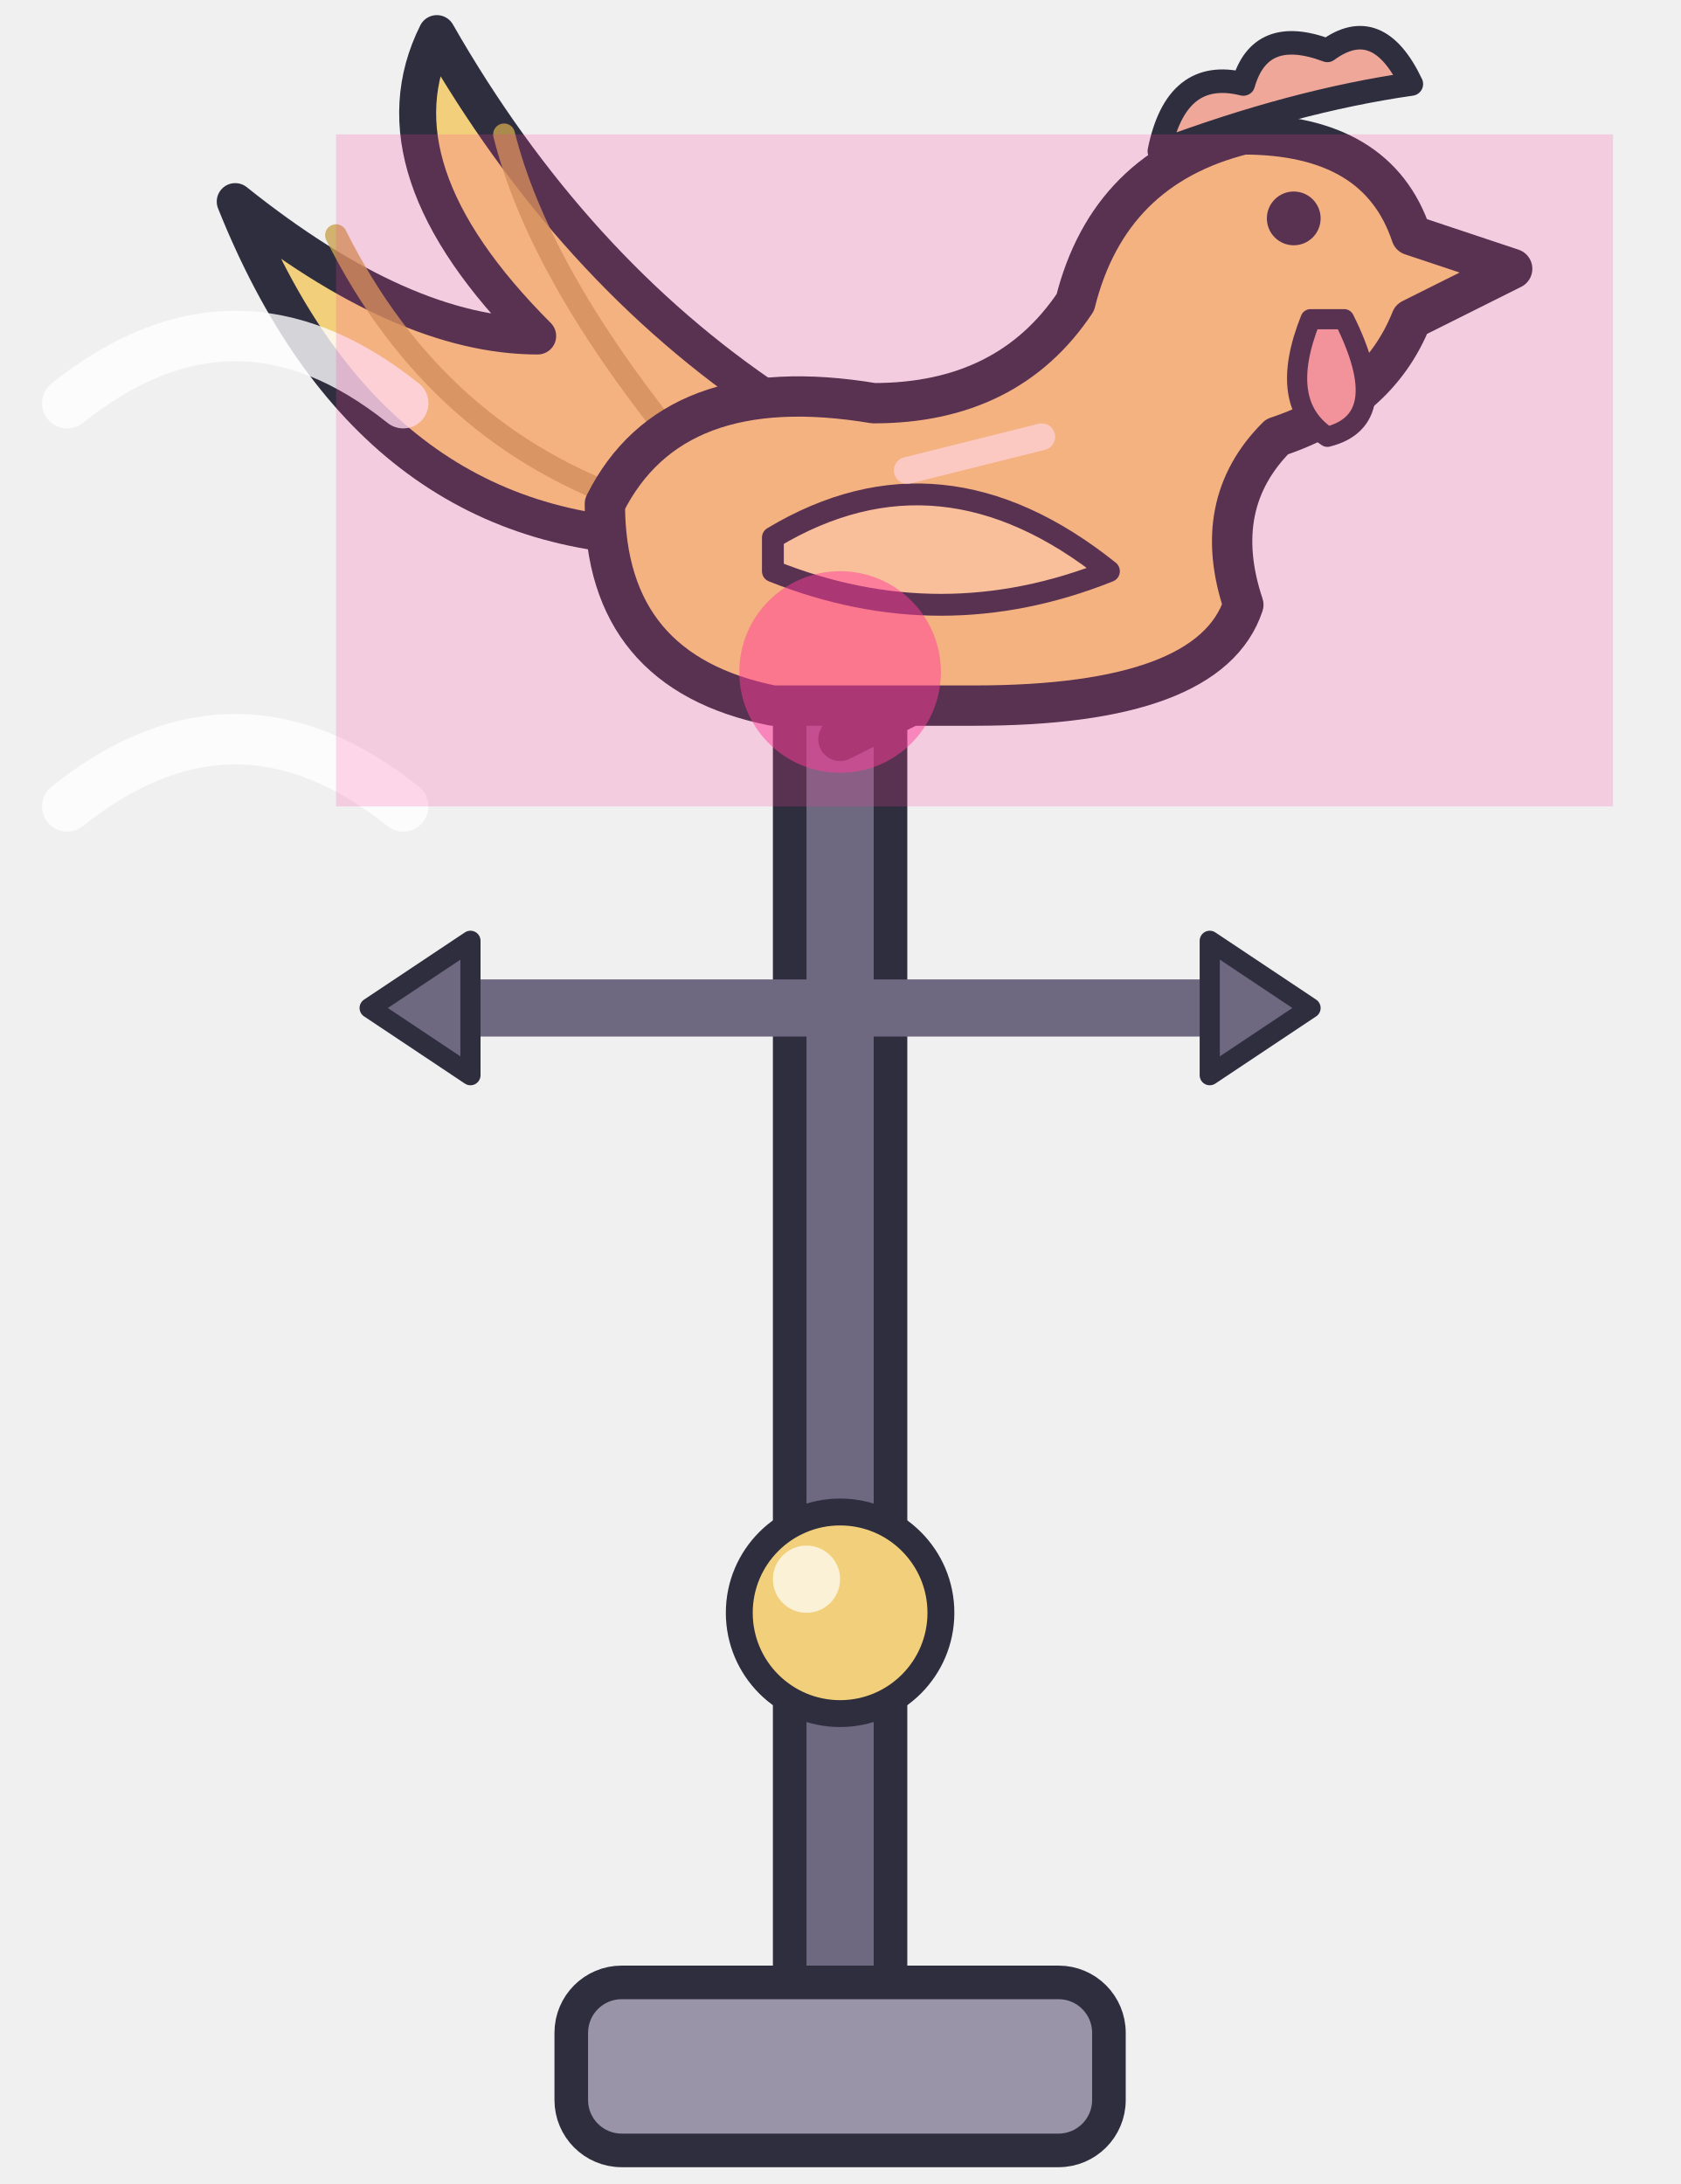
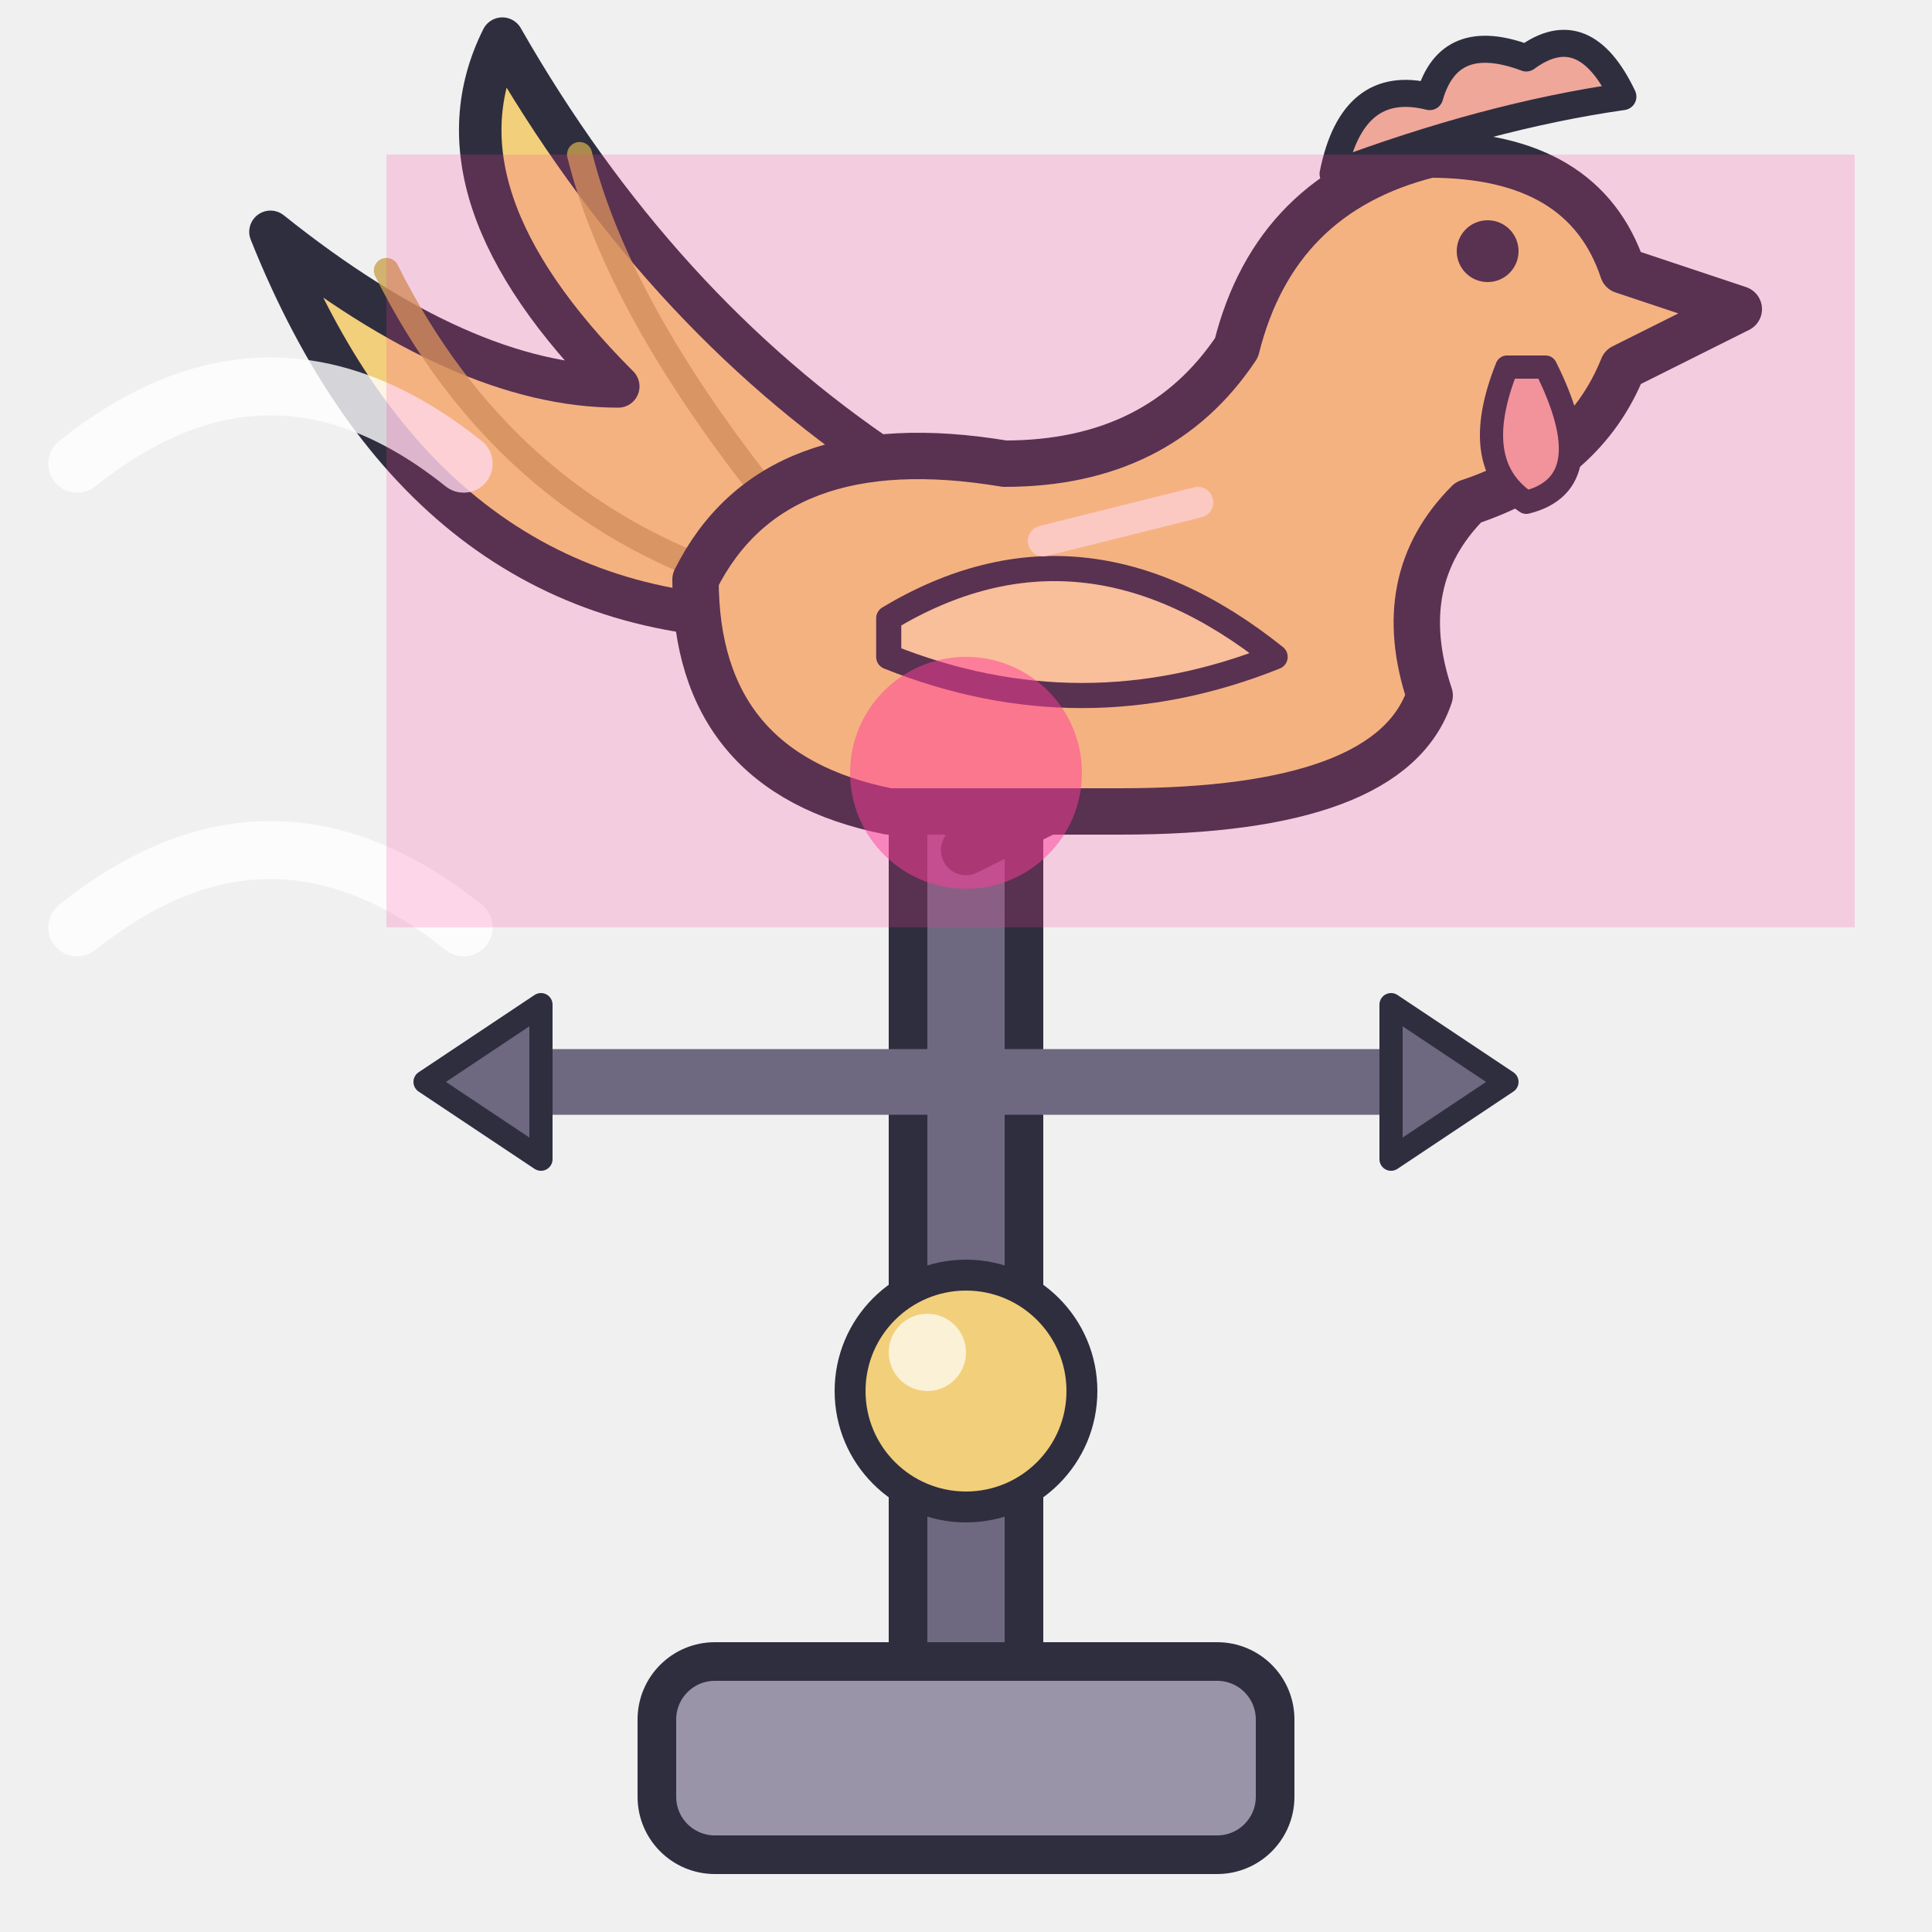
- <svg xmlns="http://www.w3.org/2000/svg" viewBox="0 0 100 130" width="100" height="130">
-   <g id="tyč" data-box="20.39 38 59.21 92">
-     <rect x="47" y="40" width="6" height="86" rx="2" fill="#6E6880" stroke="#2F2E3F" stroke-width="2" stroke-linejoin="round" stroke-linecap="round" />
-     <rect x="34" y="118" width="32" height="10" rx="3" fill="#9A94A8" stroke="#2F2E3F" stroke-width="2" stroke-linejoin="round" stroke-linecap="round" />
-     <circle cx="50" cy="96" r="6" fill="#F2CF7A" stroke="#2F2E3F" stroke-width="1.6" stroke-linejoin="round" stroke-linecap="round" />
-     <circle cx="48" cy="94" r="2" fill="#FFFFFF" stroke="none" opacity="0.7" />
-     <path d="M 50 60 L 26 60" stroke="#6E6880" stroke-width="3.4" stroke-linejoin="round" stroke-linecap="round" />
-     <path d="M 50 60 L 74 60" stroke="#6E6880" stroke-width="3.4" stroke-linejoin="round" stroke-linecap="round" />
-     <path d="M 22 60 l 6 -4 l 0 8 Z" fill="#6E6880" stroke="#2F2E3F" stroke-width="1.2" stroke-linejoin="round" stroke-linecap="round" />
-     <path d="M 78 60 l -6 -4 l 0 8 Z" fill="#6E6880" stroke="#2F2E3F" stroke-width="1.2" stroke-linejoin="round" stroke-linecap="round" />
+ <svg xmlns="http://www.w3.org/2000/svg" viewBox="0 0 100 100" width="100" height="100">
+   <g id="tyč" data-box="20.39 38 59.21 60">
+     <rect x="47" y="40" width="6" height="50" rx="2" fill="#6E6880" stroke="#2F2E3F" stroke-width="2" stroke-linejoin="round" stroke-linecap="round" />
+     <rect x="34" y="86" width="32" height="10" rx="3" fill="#9A94A8" stroke="#2F2E3F" stroke-width="2" stroke-linejoin="round" stroke-linecap="round" />
+     <circle cx="50" cy="72" r="6" fill="#F2CF7A" stroke="#2F2E3F" stroke-width="1.6" stroke-linejoin="round" stroke-linecap="round" />
+     <circle cx="48" cy="70" r="2" fill="#FFFFFF" stroke="none" opacity="0.7" />
+     <path d="M 50 56 L 26 56" stroke="#6E6880" stroke-width="3.4" stroke-linejoin="round" stroke-linecap="round" />
+     <path d="M 50 56 L 74 56" stroke="#6E6880" stroke-width="3.4" stroke-linejoin="round" stroke-linecap="round" />
+     <path d="M 22 56 l 6 -4 l 0 8 Z" fill="#6E6880" stroke="#2F2E3F" stroke-width="1.2" stroke-linejoin="round" stroke-linecap="round" />
+     <path d="M 78 56 l -6 -4 l 0 8 Z" fill="#6E6880" stroke="#2F2E3F" stroke-width="1.2" stroke-linejoin="round" stroke-linecap="round" />
  </g>
  <g id="kohout" data-box="11.9 -0.9 80.3 47.2">
    <path d="M 52 40 L 50 44 M 58 40 L 50 44" fill="none" stroke="#2F2E3F" stroke-width="2.6" stroke-linejoin="round" stroke-linecap="round" />
    <path d="M 40 32 Q 22 32 14 12 Q 24 20 32 20 Q 22 10 26 2 Q 34 16 46 24 Z" fill="#F2CF7A" stroke="#2F2E3F" stroke-width="2.2" stroke-linejoin="round" stroke-linecap="round" />
    <path d="M 38 30 Q 26 26 20 14 M 40 26 Q 32 16 30 8" fill="none" stroke="#C9A24E" stroke-width="1.3" stroke-linejoin="round" stroke-linecap="round" opacity="0.8" />
    <path d="M 36 30 Q 40 22 52 24 Q 60 24 64 18 Q 66 10 74 8 Q 82 8 84 14 L 90 16 L 84 19 Q 82 24 76 26 Q 72 30 74 36 Q 72 42 58 42 L 46 42 Q 36 40 36 30 Z" fill="#F2CF7A" stroke="#2F2E3F" stroke-width="2.4" stroke-linejoin="round" stroke-linecap="round" />
    <path d="M 69 9 Q 70 4 74 5 Q 75 1.5 79 3 Q 82 0.8 84 5 Q 77 6 69 9 Z" fill="#EFA79A" stroke="#2F2E3F" stroke-width="1.4" stroke-linejoin="round" stroke-linecap="round" />
    <path d="M 80 19 Q 83 25 79 26 Q 76 24 78 19 Z" fill="#EFA79A" stroke="#2F2E3F" stroke-width="1.2" stroke-linejoin="round" stroke-linecap="round" />
    <circle cx="77" cy="13" r="1.6" fill="#2F2E3F" stroke="none" />
    <path d="M 46 32 Q 56 26 66 34 Q 56 38 46 34 Z" fill="#F7DE9A" stroke="#2F2E3F" stroke-width="1.3" stroke-linejoin="round" stroke-linecap="round" />
    <path d="M 54 28 L 62 26" fill="none" stroke="#FFFFFF" stroke-width="1.6" stroke-linejoin="round" stroke-linecap="round" opacity="0.6" />
  </g>
  <g id="stav: vítr" data-state="hidden" data-box="1.5 13.5 25 37">
    <path d="M 4 24 q 10 -8 20 0 M 4 48 q 10 -8 20 0" fill="none" stroke="#FFFFFF" stroke-width="3" stroke-linejoin="round" stroke-linecap="round" opacity="0.8" />
  </g>
  <circle id="@čep osa" cx="50" cy="40" r="6" fill="#FF3D9A" opacity="0.5" />
  <rect id="@dotyk kohout" x="20" y="8" width="76" height="40" fill="#FF3D9A" opacity="0.2" />
</svg>
